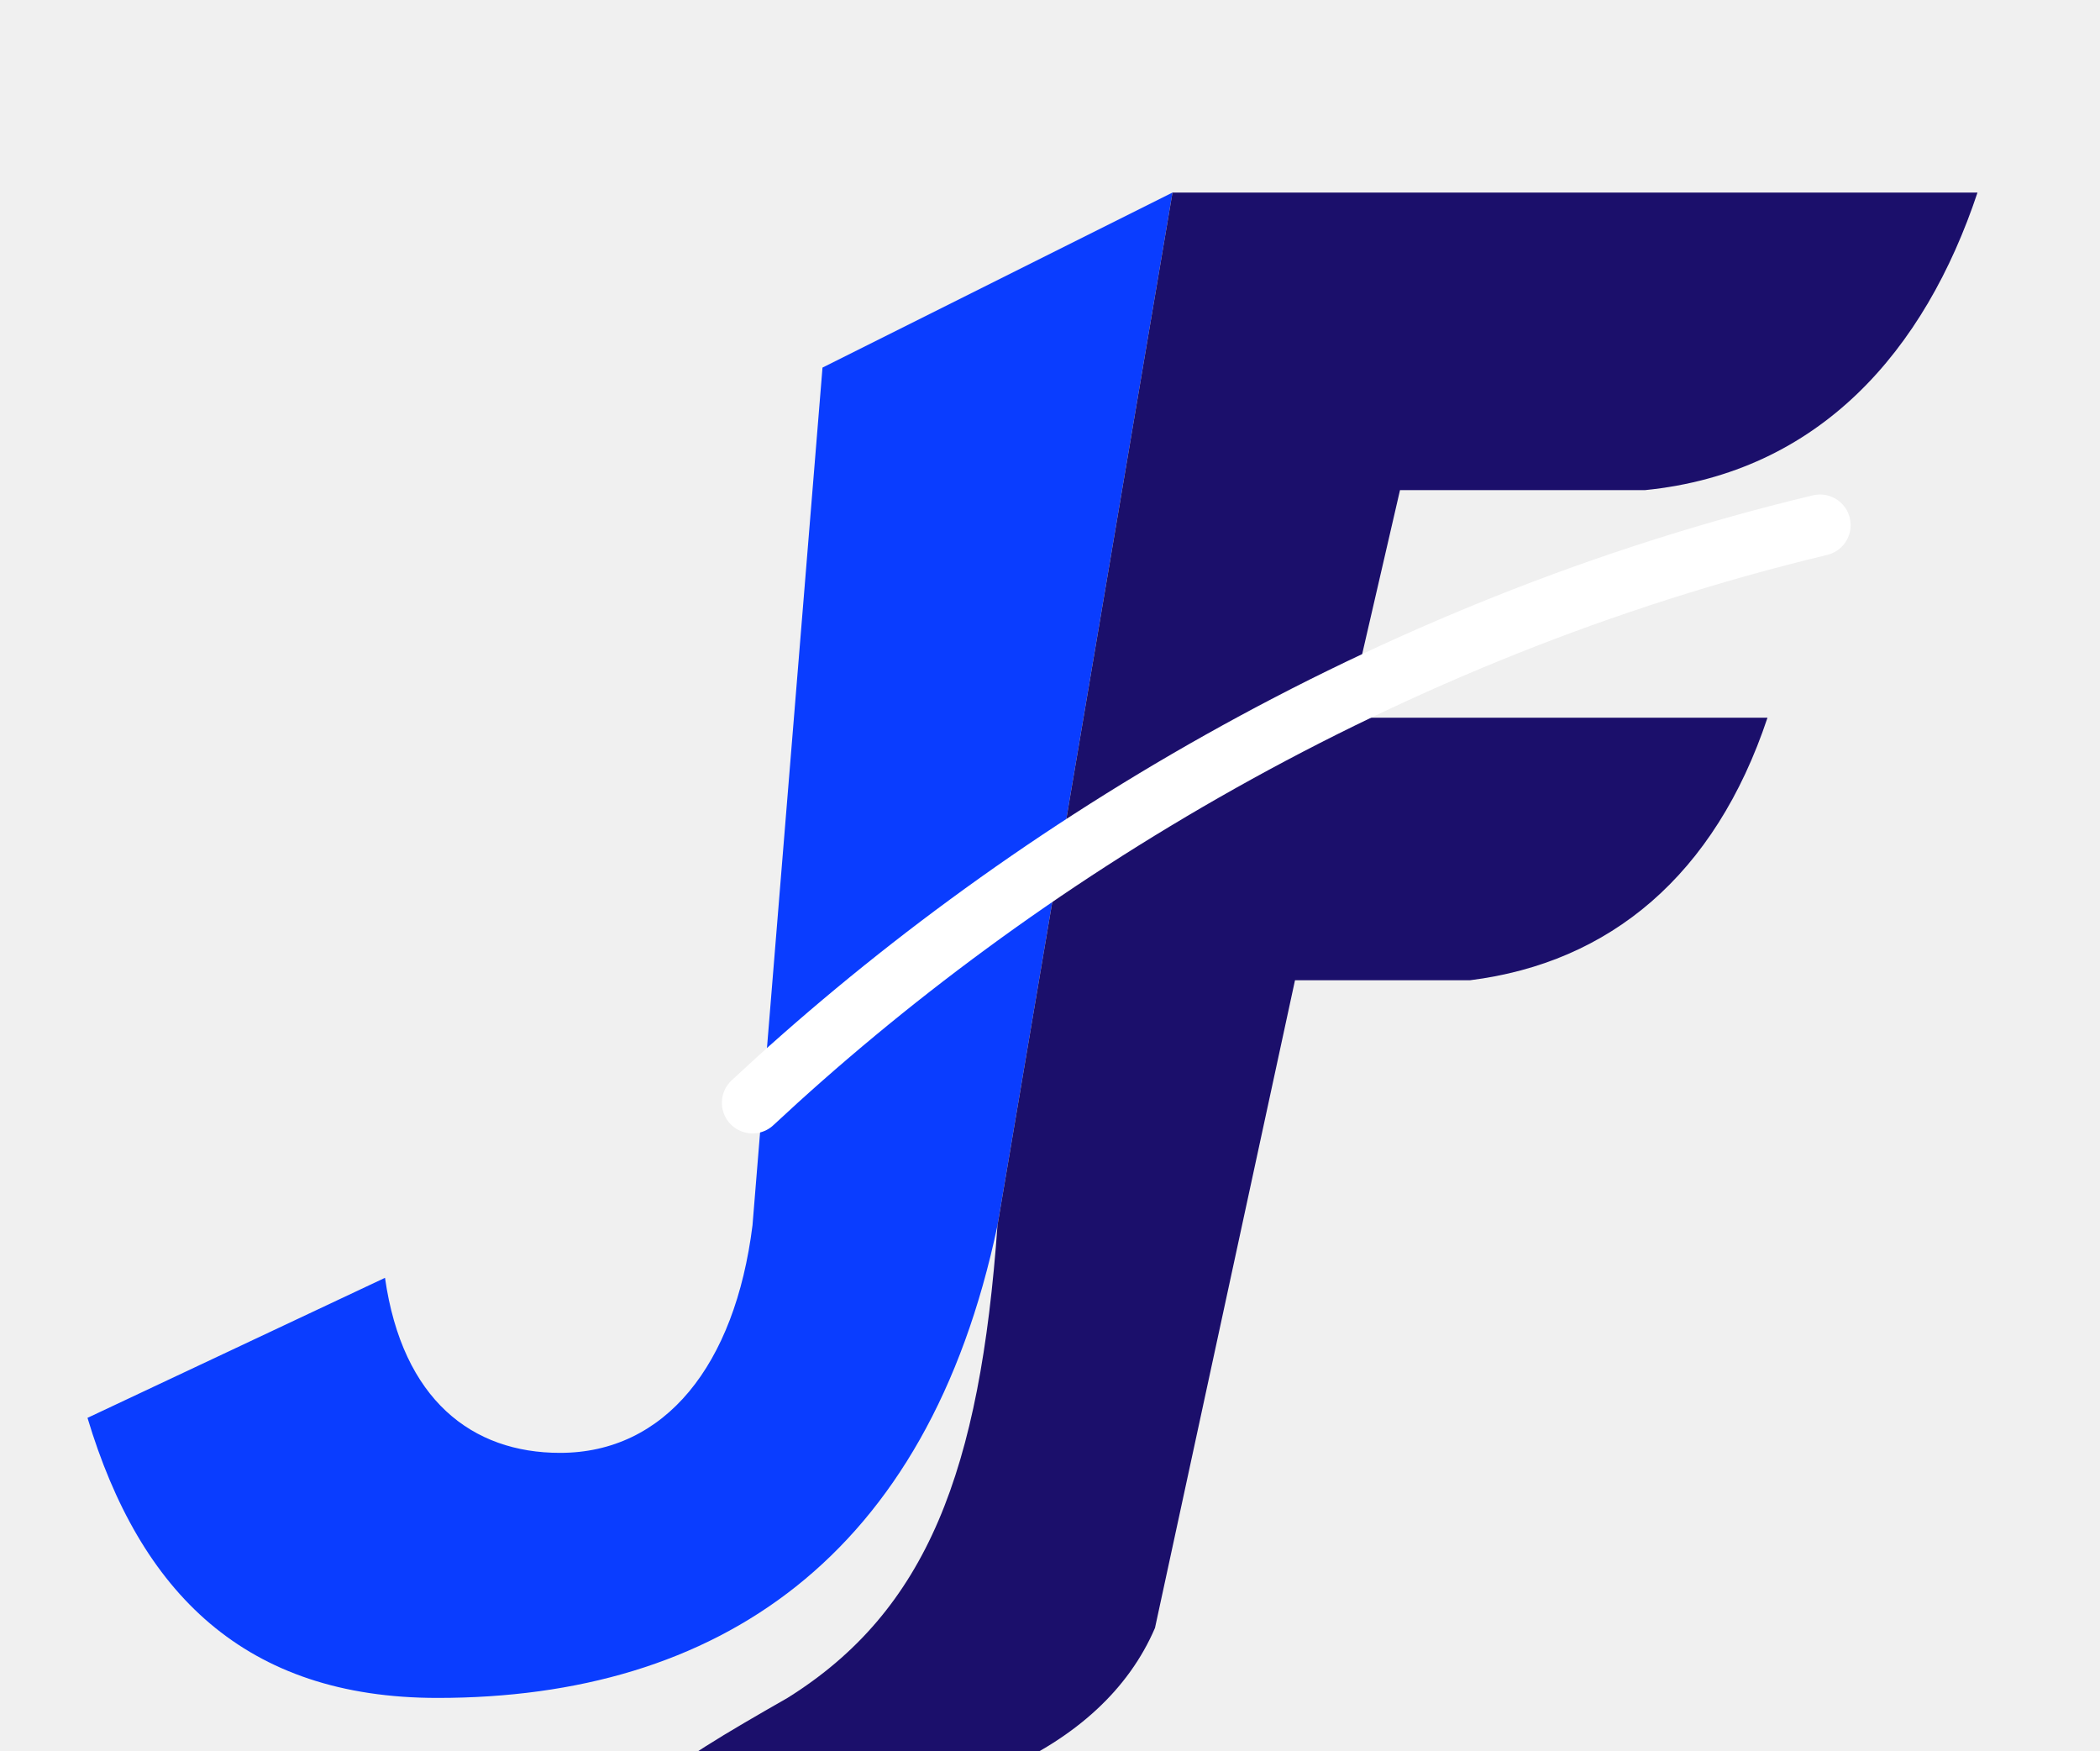
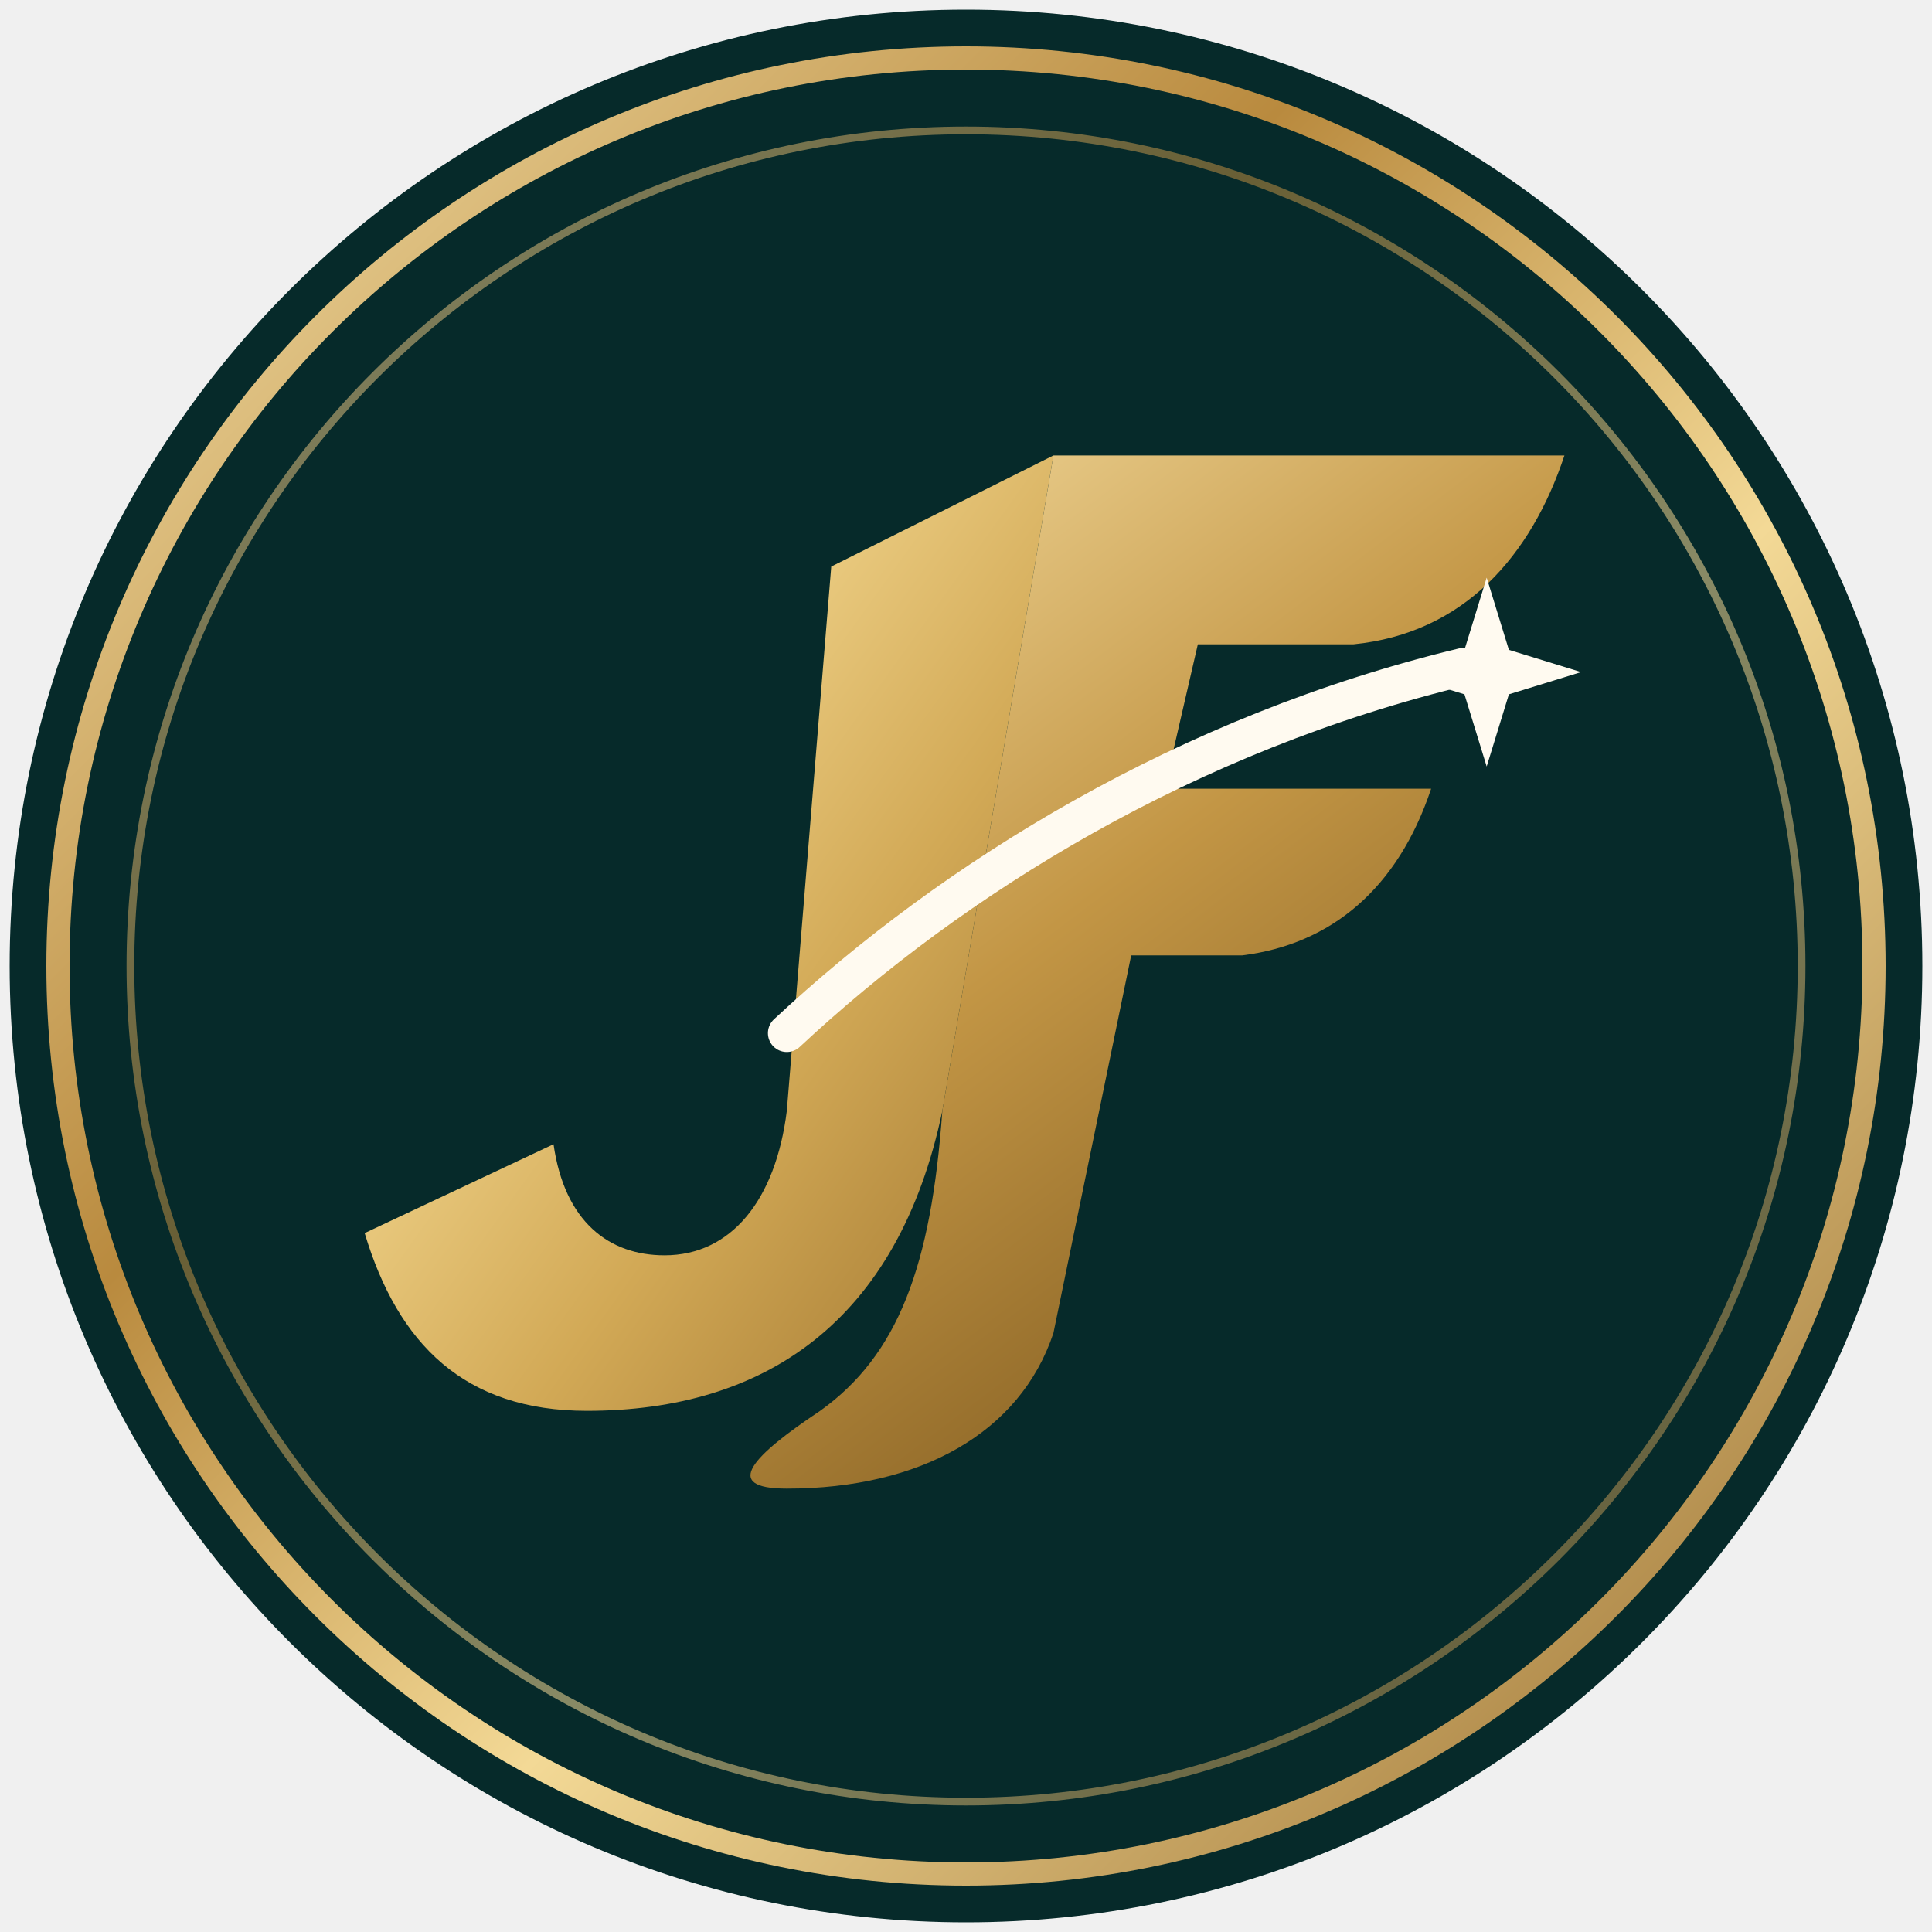
- <svg xmlns="http://www.w3.org/2000/svg" viewBox="0 0 120 100">
-   <path fill="#0a3dff" d="M47 21 L67 11 L57 70 C53 89 41 97 25 97 C14 97 8 91 5 81 L22 73 C23 80 27 83 32 83 C38 83 42 78 43 70 Z" />
-   <path fill="#1b0f6b" d="M67 11 H113 C110 20 104 27 94 28 H80 L77 41 H101 C98 50 92 55 84 56 H74 L66 93 C63 100 54 104 41 104 C33 104 38 101 45 97 C53 92 56 84 57 70 Z" />
-   <path fill="none" stroke="#fff" stroke-width="3.5" stroke-linecap="round" d="M43 63 C58 49 79 36 104 30" />
+ <svg xmlns="http://www.w3.org/2000/svg" viewBox="0 0 200 200">
+   <defs>
+     <linearGradient id="or1" x1="0" y1="0" x2="1" y2="1">
+       <stop offset="0" stop-color="#fff3cc" />
+       <stop offset=".32" stop-color="#f0d38a" />
+       <stop offset=".62" stop-color="#d2a956" />
+       <stop offset="1" stop-color="#9c712c" />
+     </linearGradient>
+     <linearGradient id="or2" x1="0" y1="0" x2=".6" y2="1">
+       <stop offset="0" stop-color="#f4dc9f" />
+       <stop offset=".5" stop-color="#c39645" />
+       <stop offset="1" stop-color="#7f5a1f" />
+     </linearGradient>
+     <linearGradient id="anneau" x1="0" y1="0" x2="1" y2="1">
+       <stop offset="0" stop-color="#f7e4ad" />
+       <stop offset=".35" stop-color="#b98a3e" />
+       <stop offset=".6" stop-color="#f3d996" />
+       <stop offset="1" stop-color="#94692a" />
+     </linearGradient>
+   </defs>
+   <circle cx="100" cy="100" r="99" fill="#062a2a" />
+   <circle cx="100" cy="100" r="94" fill="none" stroke="url(#anneau)" stroke-width="2.4" />
+   <circle cx="100" cy="100" r="86.5" fill="none" stroke="url(#anneau)" stroke-width=".8" opacity=".55" />
+   <g transform="translate(32 34.5) scale(1.15)">
+     <path fill="url(#or1)" d="M47 21 L67 11 L57 70 C53 89 41 97 25 97 C14 97 8 91 5 81 L22 73 C23 80 27 83 32 83 C38 83 42 78 43 70 Z" />
+     <path fill="url(#or2)" d="M67 11 H113 C110 20 104 27 94 28 H80 L77 41 H101 C98 50 92 55 84 56 H74 L67 90 C64 99 55 104 43 104 C37 104 40 101 46 97 C53 92 56 84 57 70 Z" />
+     <path fill="none" stroke="#fffaf0" stroke-width="3.4" stroke-linecap="round" d="M43 63 C58 49 79 36 104 30" />
+     <path fill="#fffaf0" d="M106 22 L108 28.5 L114.5 30.5 L108 32.5 L106 39 L104 32.5 L97.5 30.5 L104 28.5 Z" />
+   </g>
</svg>
